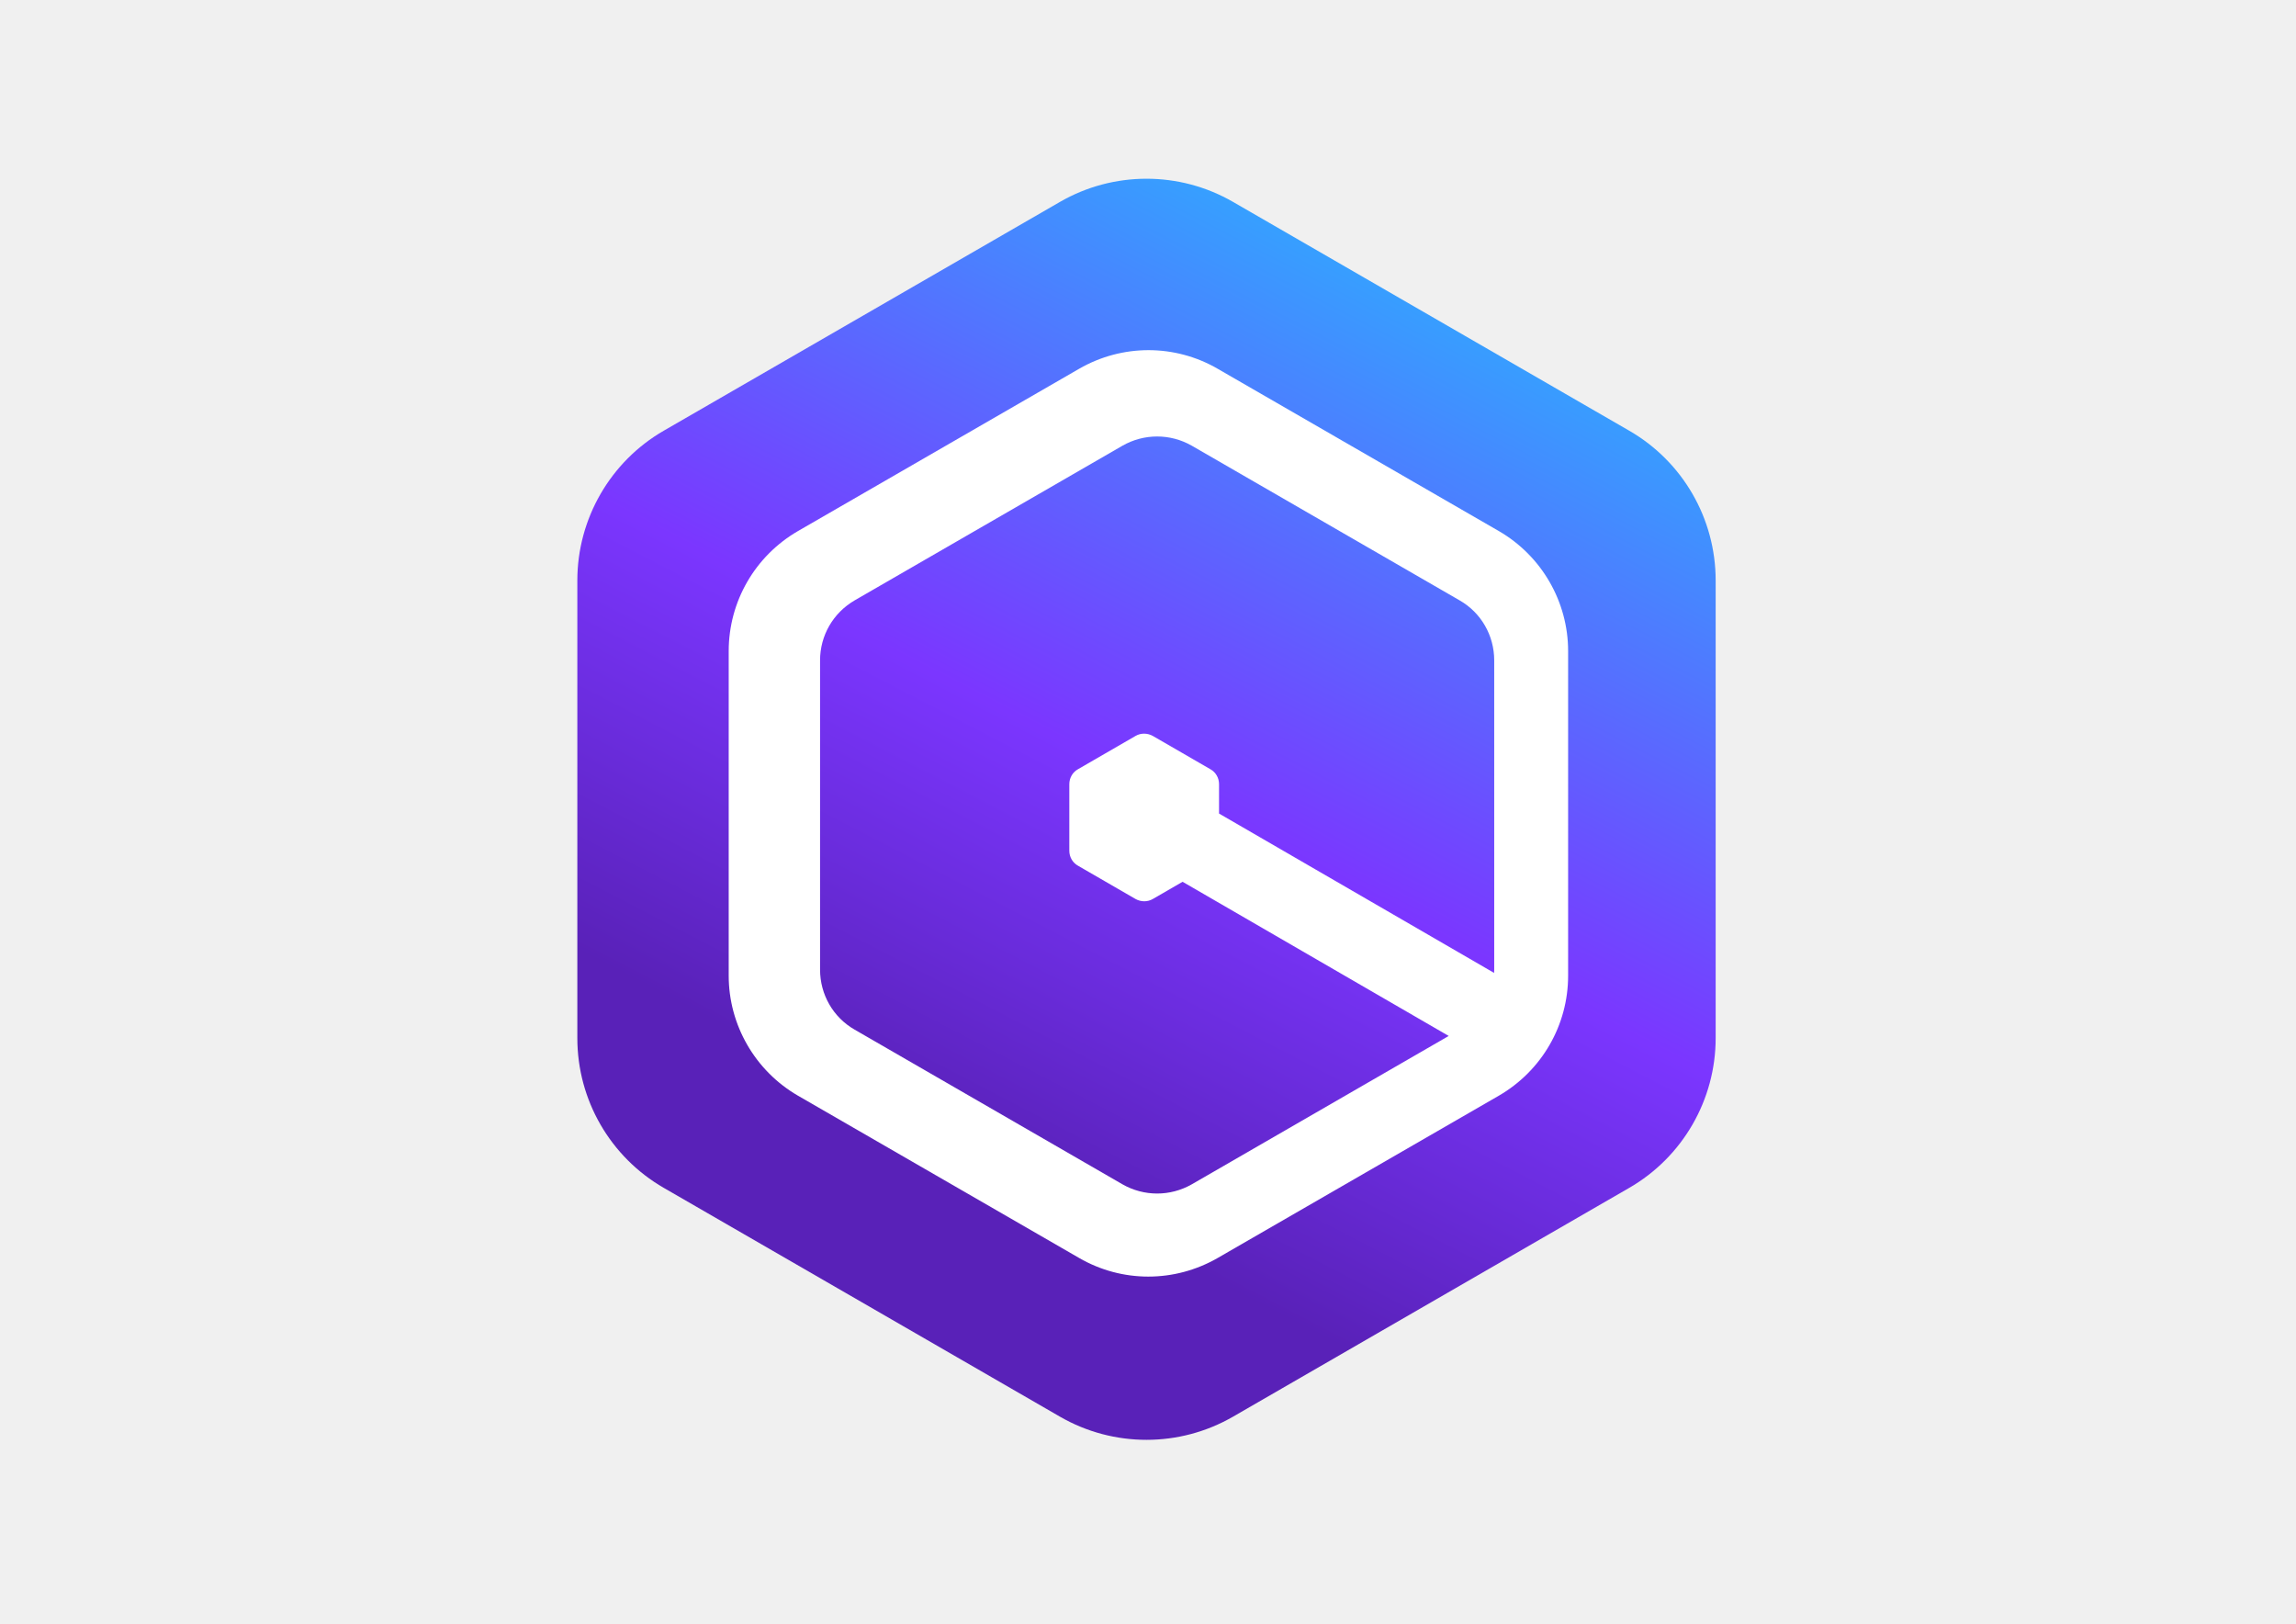
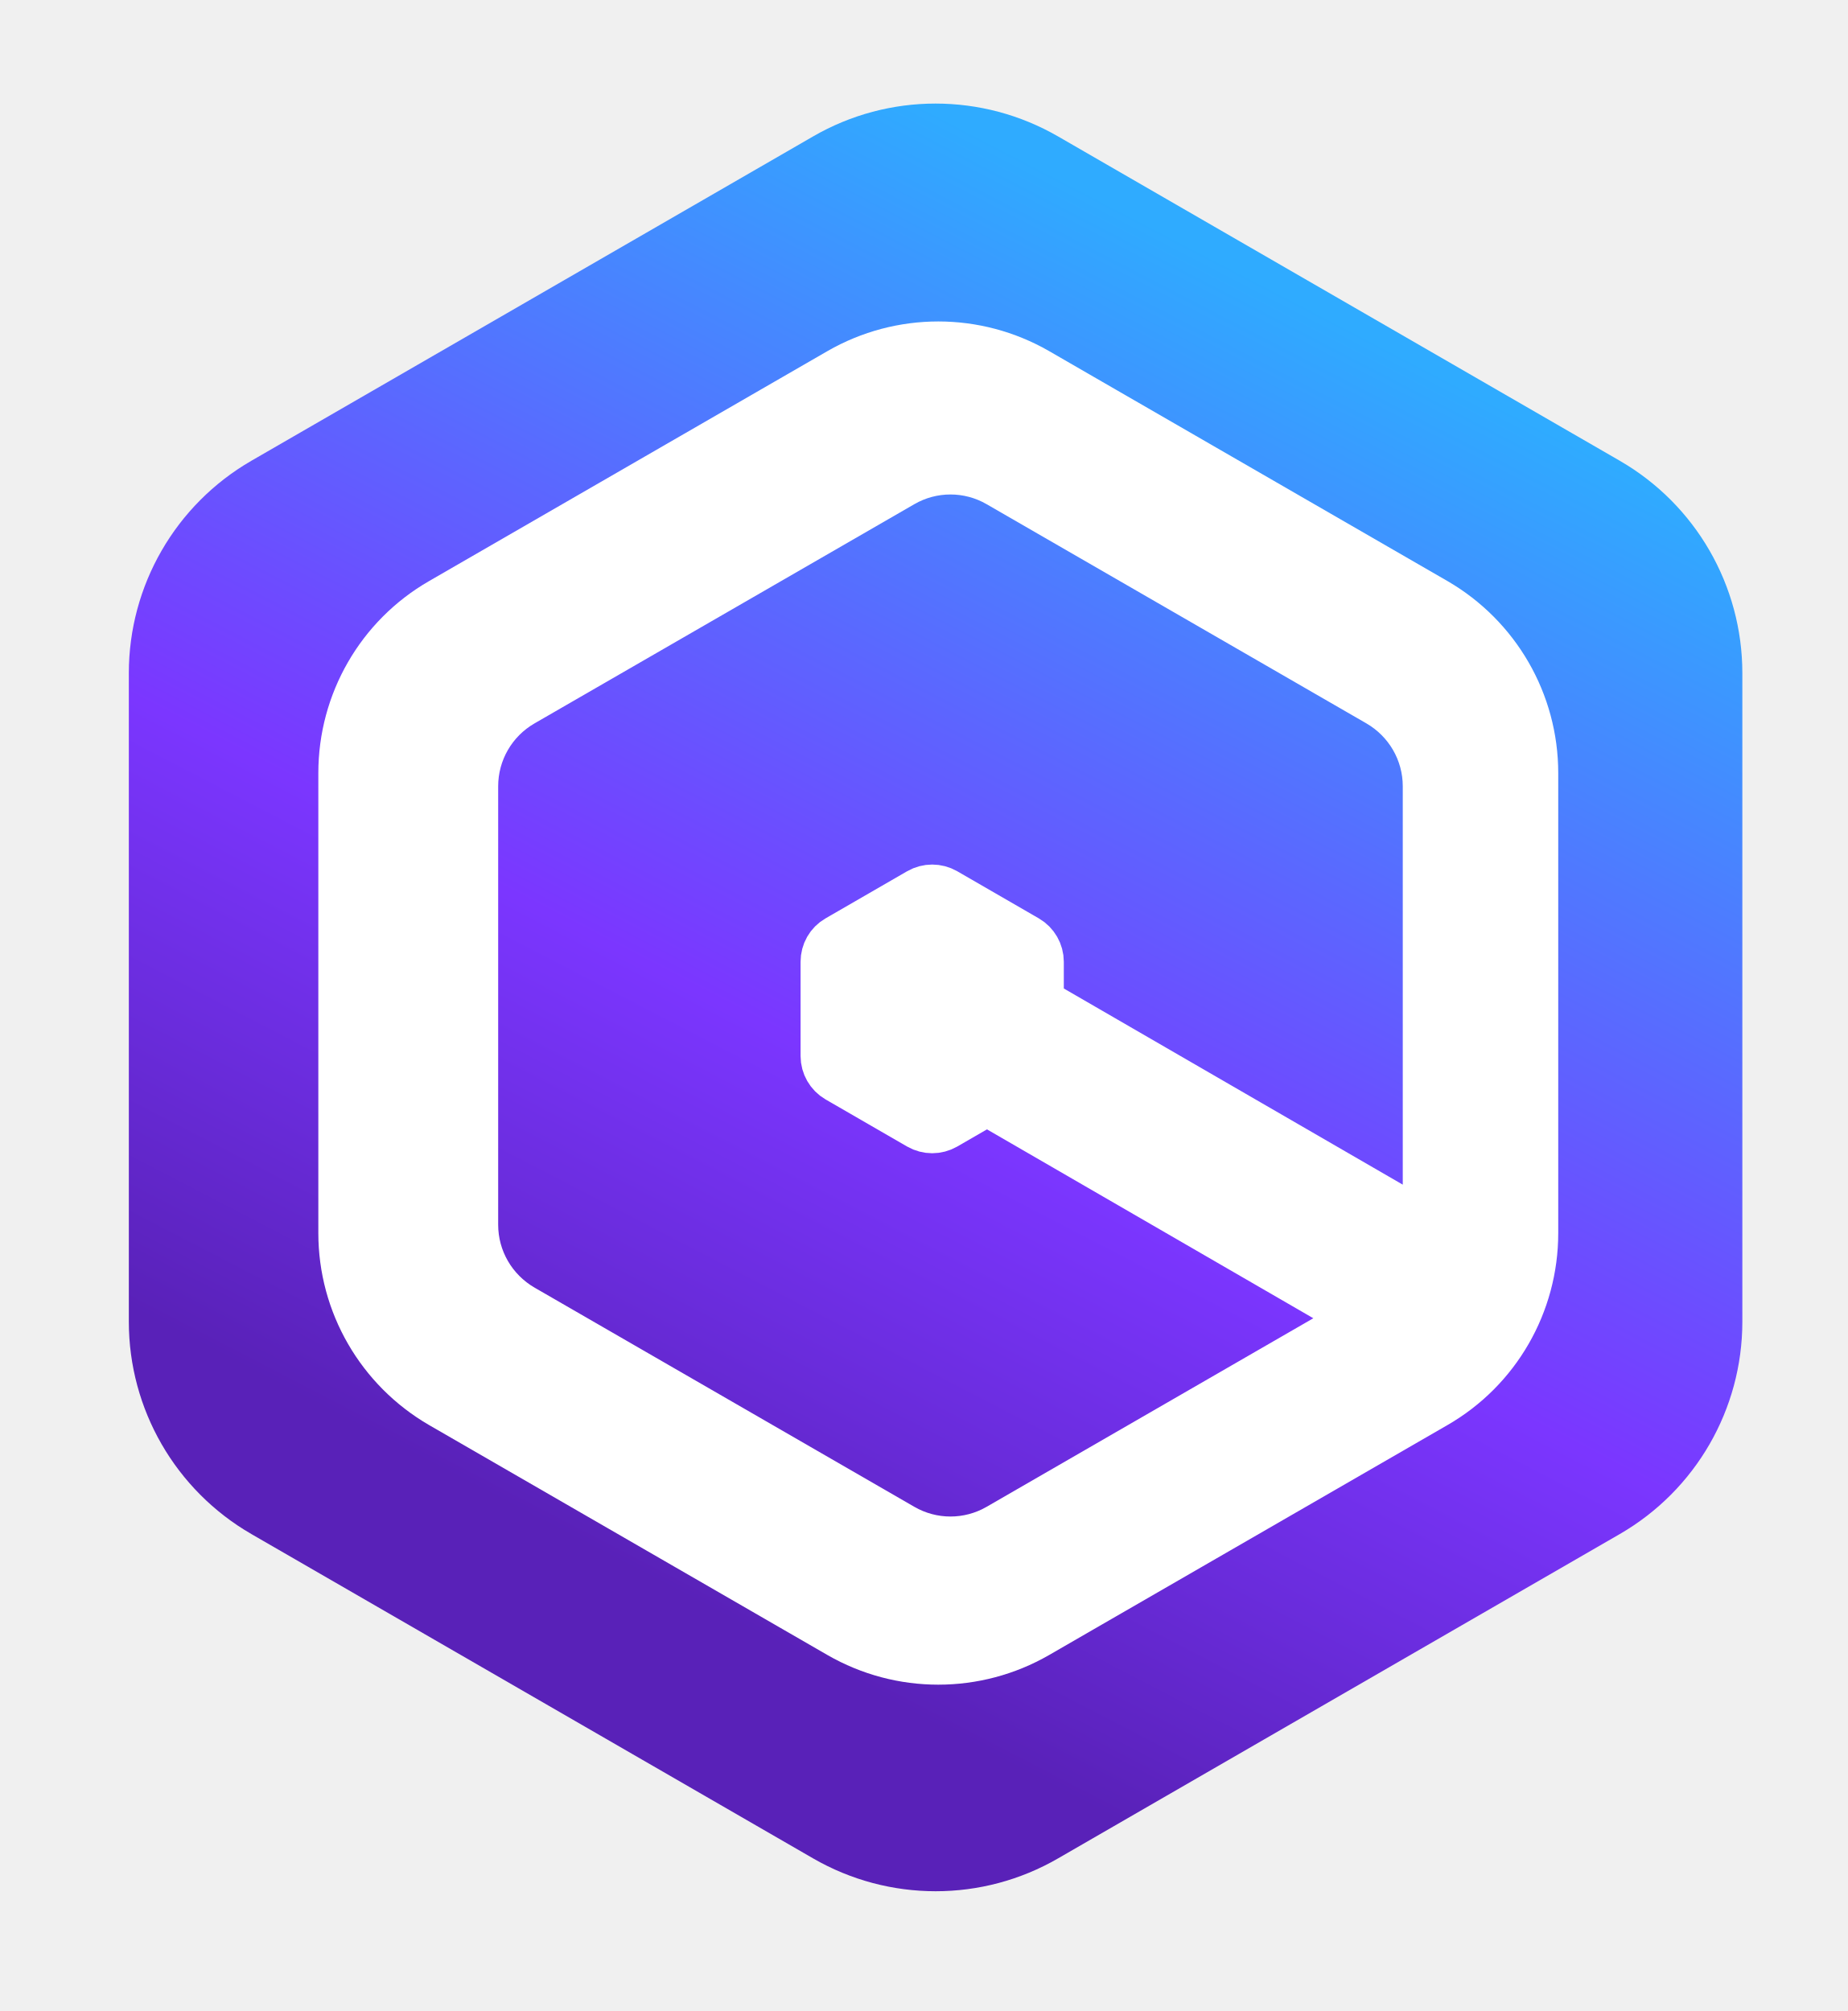
- <svg xmlns="http://www.w3.org/2000/svg" xmlns:xlink="http://www.w3.org/1999/xlink" id="katman_1" version="1.1" viewBox="0 0 841.9 595.3">
-   <defs>
-     <style>
-       .st0 {
-         fill: #2e3c4e;
-       }
- 
-       .st1 {
-         opacity: 0;
-       }
- 
-       .st1, .st2, .st3, .st4, .st5, .st6, .st7, .st8 {
-         display: none;
-       }
- 
-       .st9 {
-         fill: #7300e5;
-       }
- 
-       .st10, .st11 {
-         fill: #fff;
-       }
- 
-       .st12 {
-         fill: url(#Adsız_degrade_4);
-       }
- 
-       .st2 {
-         opacity: 0;
-       }
- 
-       .st13 {
-         fill: url(#Adsız_degrade_41);
-       }
- 
-       .st14 {
-         fill: #d7c8f9;
-       }
- 
-       .st15 {
-         fill: none;
-       }
- 
-       .st16 {
-         stroke: #d1d1d6;
-         stroke-width: .5px;
-       }
- 
-       .st16, .st17, .st11 {
-         fill-opacity: 0;
-       }
- 
-       .st3 {
-         opacity: 0;
-       }
- 
-       .st17 {
-         stroke: #fff;
-         stroke-width: 4px;
-       }
- 
-       .st4 {
-         opacity: 0;
-       }
- 
-       .st5 {
-         opacity: 0;
-       }
- 
-       .st7 {
-         opacity: 0;
-       }
- 
-       .st18 {
-         fill: url(#Adsız_degrade_5);
-       }
- 
-       .st8 {
-         opacity: 0;
-       }
- 
-       .st19 {
-         fill: url(#Adsız_degrade_2);
-       }
-     </style>
-     <mask id="mask" x="69.2" y="33.9" width="704" height="528" maskUnits="userSpaceOnUse">
-       <g id="lottie-ymehjmywpqh__lottie_element_1058_2">
-         <g>
-           <rect class="st11" x="69.2" y="33.9" width="704" height="528" />
-           <g class="st3">
-             <path class="st14" d="M324.5,185.8v33.5c0,4.4-3.6,8-8,8h-107.8c-4.4,0-8-3.6-8-8v-33.5c0-4.4,3.6-8,8-8h107.8c4.4,0,8,3.6,8,8Z" />
-           </g>
-         </g>
-       </g>
-     </mask>
-     <linearGradient id="Adsız_degrade_2" data-name="Adsız degrade 2" x1="68.8" y1="563" x2="-1.8" y2="563.4" gradientTransform="translate(194.4 765.6) scale(1 -1)" gradientUnits="userSpaceOnUse">
-       <stop offset="0" stop-color="#fff" />
-       <stop offset=".5" stop-color="#fff" stop-opacity=".7" />
-       <stop offset="1" stop-color="#fff" stop-opacity=".4" />
-     </linearGradient>
-     <mask id="mask-1" x="69.2" y="33.9" width="704" height="528" maskUnits="userSpaceOnUse">
-       <g id="lottie-ymehjmywpqh__lottie_element_1038_2">
-         <g>
-           <rect class="st11" x="69.2" y="33.9" width="704" height="528" />
-           <g class="st3">
-             <path d="M329.4,427.5v34c0,4.4-3.6,8-8,8h-127.2c-4.4.1-8-3.5-8-7.9v-34c0-4.4,3.6-8,8-8h127.2c4.4-.1,8,3.5,8,7.9Z" />
-           </g>
-         </g>
-       </g>
-     </mask>
-     <linearGradient id="Adsız_degrade_4" data-name="Adsız degrade 4" x1="69.7" y1="567.5" x2="-11.4" y2="566.9" gradientTransform="translate(178.6 1012.1) scale(1 -1)" gradientUnits="userSpaceOnUse">
-       <stop offset="0" stop-color="#fff" />
-       <stop offset=".5" stop-color="#fff" stop-opacity=".6" />
-       <stop offset="1" stop-color="#fff" stop-opacity=".2" />
-     </linearGradient>
-     <mask id="mask-2" x="69.2" y="33.9" width="704" height="528" maskUnits="userSpaceOnUse">
-       <g id="lottie-ymehjmywpqh__lottie_element_1018_2">
-         <g>
-           <rect class="st11" x="69.2" y="33.9" width="704" height="528" />
-           <g class="st3">
-             <path class="st9" d="M689.3,383.8v34.2c-.1,4.4-3.7,8-8.1,8h-150.3c-4.4,0-8-3.6-8-8v-34.2c.1-4.4,3.7-8,8.1-8h150.2c4.4,0,8,3.6,8,8Z" />
-           </g>
-         </g>
-       </g>
-     </mask>
-     <linearGradient id="Adsız_degrade_41" data-name="Adsız degrade 4" x1="21.7" y1="568.3" x2="163.7" y2="568.3" gradientTransform="translate(551.4 969.2) scale(1 -1)" xlink:href="#Adsız_degrade_4" />
-     <linearGradient id="Adsız_degrade_5" data-name="Adsız degrade 5" x1="56.8" y1="647.8" x2="-1.1" y2="536.3" gradientTransform="translate(349.3 2027.2) scale(3 -3)" gradientUnits="userSpaceOnUse">
-       <stop offset="0" stop-color="#2fabff" />
-       <stop offset=".3" stop-color="#5570ff" />
-       <stop offset=".6" stop-color="#7b36ff" />
-       <stop offset=".8" stop-color="#6a2cdc" />
-       <stop offset="1" stop-color="#5921b8" />
-     </linearGradient>
-   </defs>
-   <rect class="st15" x="69.2" y="33.9" width="704" height="528" />
-   <g class="st5">
-     <path class="st17" d="M424.4,138.3c-2.9-1.6-7.6-1.6-10.5,0l-130.4,69.8c-2.9,1.6-5.3,5.5-5.3,8.8v154.3c0,3.3,2.4,7.3,5.2,8.9l130.4,72.3c2.9,1.6,7.6,1.6,10.5,0l131.5-72.1c2.9-1.6,5.3-5.6,5.3-8.9v-151.8c0-3.3-2.4-7.3-5.3-8.9l-131.5-72.5Z" />
-   </g>
-   <g class="st2">
-     <path class="st17" d="M424.4,138.3c-2.9-1.6-7.6-1.6-10.5,0l-130.4,69.8c-2.9,1.6-5.3,5.5-5.3,8.8v154.3c0,3.3,2.4,7.3,5.2,8.9l130.4,72.3c2.9,1.6,7.6,1.6,10.5,0l131.5-72.1c2.9-1.6,5.3-5.6,5.3-8.9v-151.8c0-3.3-2.4-7.3-5.3-8.9l-131.5-72.5Z" />
-   </g>
-   <g class="st1">
-     <path class="st17" d="M424.4,138.3c-2.9-1.6-7.6-1.6-10.5,0l-130.4,69.8c-2.9,1.6-5.3,5.5-5.3,8.8v154.3c0,3.3,2.4,7.3,5.2,8.9l130.4,72.3c2.9,1.6,7.6,1.6,10.5,0l131.5-72.1c2.9-1.6,5.3-5.6,5.3-8.9v-151.8c0-3.3-2.4-7.3-5.3-8.9l-131.5-72.5Z" />
-   </g>
-   <g class="st5">
-     <path class="st17" d="M424.4,138.3c-2.9-1.6-7.6-1.6-10.5,0l-130.4,69.8c-2.9,1.6-5.3,5.5-5.3,8.8v154.3c0,3.3,2.4,7.3,5.2,8.9l130.4,72.3c2.9,1.6,7.6,1.6,10.5,0l131.5-72.1c2.9-1.6,5.3-5.6,5.3-8.9v-151.8c0-3.3-2.4-7.3-5.3-8.9l-131.5-72.5Z" />
-   </g>
-   <g class="st4">
-     <path class="st17" d="M424.4,139.4c-2.9-1.6-7.6-1.6-10.5,0l-129.6,69.3c-2.9,1.6-5.3,5.5-5.3,8.8v153.3c0,3.3,2.4,7.3,5.2,8.9l129.6,71.9c2.9,1.6,7.6,1.6,10.5,0l130.7-71.6c2.9-1.6,5.3-5.6,5.3-8.9v-150.9c0-3.3-2.4-7.3-5.3-8.9l-130.7-72Z" />
-   </g>
-   <g class="st8">
-     <path class="st17" d="M424.4,157.4c-2.9-1.6-7.7-1.6-10.6,0l-115.9,61.1c-2.9,1.5-5.3,5.5-5.3,8.8v135.9c0,3.3,2.4,7.3,5.2,8.9l116,64.5c2.9,1.6,7.6,1.6,10.5,0l117.1-63.3c2.9-1.6,5.3-5.5,5.3-8.9v-135c0-3.3-2.4-7.3-5.3-8.8l-117.1-63.2Z" />
-   </g>
-   <g class="st3">
-     <g>
-       <path class="st19" d="M324.5,185.8v33.5c0,4.4-3.6,8-8,8h-107.8c-4.4,0-8-3.6-8-8v-33.5c0-4.4,3.6-8,8-8h107.8c4.4,0,8,3.6,8,8Z" />
-       <path class="st16" d="M324.5,185.8v33.5c0,4.4-3.6,8-8,8h-107.8c-4.4,0-8-3.6-8-8v-33.5c0-4.4,3.6-8,8-8h107.8c4.4,0,8,3.6,8,8Z" />
-     </g>
-   </g>
-   <g class="st7">
-     <g class="st6">
-       <path class="st0" d="M236.1,209.6c.2,0,.3-.1.4-.2,0,0,0-.3,0-.5v-1.3c0-.3-.1-.5-.3-.5s-.2,0-.4,0c-.4,0-.8.2-1.3.2-.5,0-.9,0-1.2,0-1.4,0-2.4-.4-3.1-1.1s-1-1.8-1-3.3v-.5c0-1.5.3-2.6,1-3.4s1.7-1.1,3.1-1.1,1.4,0,2.2.3c.2,0,.4,0,.4,0,.2,0,.3-.1.3-.5v-1.3c0-.2,0-.4,0-.5s-.2-.2-.3-.2c-1-.3-1.9-.4-2.9-.4-2.2,0-3.9.6-5.1,1.9-1.2,1.3-1.8,3.1-1.8,5.4s.6,4.1,1.7,5.3c1.2,1.2,2.9,1.8,5.1,1.8s2.2-.1,3.2-.5Z" />
-     </g>
-     <g class="st6">
-       <path class="st0" d="M240.4,204.7c0-2.1.7-3.2,2.1-3.2s2.1,1,2.1,3.2-.7,3.2-2.1,3.2-2.1-1.1-2.1-3.2ZM246.2,208.7c.9-.9,1.3-2.3,1.3-4s-.4-3-1.3-4c-.9-.9-2.1-1.4-3.7-1.4s-2.8.5-3.7,1.4c-.9.9-1.3,2.3-1.3,4s.5,3,1.3,4c.9.9,2.1,1.4,3.7,1.4s2.8-.5,3.7-1.4Z" />
-     </g>
-     <g class="st6">
-       <path class="st0" d="M252.3,209.8c.2,0,.3,0,.4-.1,0,0,.1-.2.1-.4v-7.1c.7-.5,1.4-.7,2.2-.7s.9.1,1.1.4c.2.2.4.7.4,1.2v6.2c0,.2,0,.3.1.4,0,0,.2.1.4.1h1.9c.2,0,.3,0,.4-.1,0,0,.1-.2.1-.4v-7.1c0-1-.3-1.7-.8-2.2-.5-.5-1.2-.8-2.2-.8-1.4,0-2.6.5-3.8,1.4l-.2-.7c0-.3-.2-.4-.6-.4h-1.4c-.2,0-.3,0-.4.1,0,0-.1.2-.1.4v9.2c0,.2,0,.3.1.4,0,0,.2.1.4.1h1.9Z" />
-     </g>
-     <g class="st6">
-       <path class="st0" d="M267.7,209.7c.2,0,.3-.1.3-.2,0,0,0-.2,0-.5v-1c0-.3-.1-.4-.3-.4s-.3,0-.5,0c-.2,0-.4,0-.6,0-.5,0-.9,0-1.1-.3-.2-.2-.3-.5-.3-.9v-4.8h2.3c.2,0,.3,0,.4-.1s.1-.2.1-.4v-1.2c0-.2,0-.3-.1-.4,0,0-.2-.1-.4-.1h-2.3v-2.3c0-.2,0-.3-.1-.4,0,0-.2-.1-.4-.1h-1.4c-.2,0-.3,0-.4.1,0,0-.1.2-.2.4l-.4,2.3-1.1.2c-.2,0-.3,0-.4.2,0,0-.1.2-.1.4v.8c0,.2,0,.3.1.4,0,0,.2.1.4.1h1v4.9c0,1.1.3,1.9.8,2.5.5.5,1.4.8,2.5.8s1.4,0,2-.3Z" />
-     </g>
-     <g class="st6">
-       <path class="st0" d="M272.5,203.6c0-.8.3-1.3.7-1.7.4-.4.9-.6,1.6-.6,1.1,0,1.7.7,1.7,2v.3h-3.9ZM278.3,209.6c.2,0,.3-.1.4-.2,0,0,0-.2,0-.4v-.9c0-.3-.1-.5-.3-.5s0,0-.1,0h-.1c-1,.3-1.8.4-2.6.4s-1.8-.2-2.3-.6-.8-1-.8-1.9h5.8c.2,0,.3,0,.4,0s.1-.2.2-.4c0-.5,0-1,0-1.4,0-1.3-.4-2.4-1.1-3.1-.7-.7-1.7-1.1-3-1.1s-2.8.5-3.7,1.4c-.9,1-1.3,2.3-1.3,4s.4,3.1,1.3,4c.9.9,2.2,1.4,3.9,1.4s2.2-.2,3.2-.6Z" />
-     </g>
-     <g class="st6">
-       <path class="st0" d="M283.6,209.8c.2,0,.3,0,.4-.1,0,0,.1-.2.1-.4v-7.1c.7-.5,1.4-.7,2.2-.7s.9.1,1.1.4c.2.2.4.7.4,1.2v6.2c0,.2,0,.3.1.4,0,0,.2.1.4.1h1.9c.2,0,.3,0,.4-.1,0,0,.1-.2.1-.4v-7.1c0-1-.3-1.7-.8-2.2-.5-.5-1.2-.8-2.2-.8-1.4,0-2.6.5-3.8,1.4l-.2-.7c0-.3-.2-.4-.6-.4h-1.4c-.2,0-.3,0-.4.1,0,0-.1.2-.1.4v9.2c0,.2,0,.3.1.4,0,0,.2.1.4.1h1.9Z" />
-     </g>
-     <g class="st6">
-       <path class="st0" d="M299.1,209.7c.2,0,.3-.1.3-.2,0,0,0-.2,0-.5v-1c0-.3-.1-.4-.3-.4s-.3,0-.5,0c-.2,0-.4,0-.6,0-.5,0-.9,0-1.1-.3-.2-.2-.3-.5-.3-.9v-4.8h2.3c.2,0,.3,0,.4-.1s.1-.2.1-.4v-1.2c0-.2,0-.3-.1-.4,0,0-.2-.1-.4-.1h-2.3v-2.3c0-.2,0-.3-.1-.4,0,0-.2-.1-.4-.1h-1.4c-.2,0-.3,0-.4.1,0,0-.1.2-.2.4l-.4,2.3-1.1.2c-.2,0-.3,0-.4.2,0,0-.1.2-.1.4v.8c0,.2,0,.3.1.4,0,0,.2.1.4.1h1v4.9c0,1.1.3,1.9.8,2.5.5.5,1.4.8,2.5.8s1.4,0,2-.3Z" />
-     </g>
-   </g>
-   <g class="st3">
-     <g>
-       <path class="st12" d="M329.4,427.5v34c0,4.4-3.6,8-8,8h-127.2c-4.4.1-8-3.5-8-7.9v-34c0-4.4,3.6-8,8-8h127.2c4.4-.1,8,3.5,8,7.9Z" />
-       <path class="st16" d="M329.4,427.5v34c0,4.4-3.6,8-8,8h-127.2c-4.4.1-8-3.5-8-7.9v-34c0-4.4,3.6-8,8-8h127.2c4.4-.1,8,3.5,8,7.9Z" />
-     </g>
-   </g>
-   <g class="st7">
-     <g class="st6">
-       <path class="st0" d="M213.9,439.7h1.7c2.4,0,3.6,1.5,3.6,4.4v.4c0,2.9-1.2,4.4-3.6,4.4h-1.7v-9.2ZM215.9,451.2c2,0,3.6-.6,4.7-1.8,1.1-1.2,1.7-2.9,1.7-5.1s-.6-3.9-1.7-5.1c-1.1-1.2-2.7-1.8-4.8-1.8h-4.5c-.2,0-.3,0-.4.1,0,0-.1.2-.1.4v12.9c0,.2,0,.3.1.4,0,0,.2.1.4.1h4.5Z" />
-     </g>
-     <g class="st6">
-       <path class="st0" d="M227.4,449.3c-.2-.2-.3-.5-.3-1,0-.9.6-1.4,1.7-1.4s1,0,1.6.1v1.7c-.3.2-.6.5-1,.6s-.7.2-1,.2-.7-.1-1-.3ZM229.1,451.2c.5-.2,1-.5,1.4-.9v.5c.2.2.2.3.3.3,0,0,.2.1.4.1h1.4c.2,0,.3,0,.4-.1,0,0,.1-.2.1-.4v-6.6c0-1.2-.3-2.1-1-2.6-.6-.6-1.6-.8-3-.8s-1.3,0-2,.2c-.7.1-1.2.3-1.7.5-.2,0-.3.2-.4.2,0,0,0,.2,0,.4v.9c0,.3.1.5.3.5s0,0,.1,0c0,0,0,0,.1,0,1.1-.3,2.2-.5,3.1-.5s1.2.1,1.4.3c.2.2.4.7.4,1.3v1c-.8-.2-1.5-.3-2.1-.3s-1.5.1-2.1.4c-.6.3-1.1.6-1.4,1.1-.3.5-.5,1.1-.5,1.7,0,.9.3,1.7.9,2.2.6.6,1.4.8,2.4.8s1-.1,1.6-.3Z" />
-     </g>
-     <g class="st6">
-       <path class="st0" d="M241.5,451.1c.2,0,.3-.1.3-.2,0,0,0-.2,0-.5v-1c0-.3-.1-.4-.3-.4s-.3,0-.5,0c-.2,0-.4,0-.6,0-.5,0-.9,0-1.1-.3-.2-.2-.3-.5-.3-.9v-4.8h2.3c.2,0,.3,0,.4-.1s.1-.2.1-.4v-1.2c0-.2,0-.3-.1-.4,0,0-.2-.1-.4-.1h-2.3v-2.3c0-.2,0-.3-.1-.4,0,0-.2-.1-.4-.1h-1.4c-.2,0-.3,0-.4.1,0,0-.1.2-.2.4l-.4,2.3-1.1.2c-.2,0-.3,0-.4.2,0,0-.1.2-.1.4v.8c0,.2,0,.3.1.4,0,0,.2.1.4.1h1v4.9c0,1.1.3,1.9.8,2.5.5.5,1.4.8,2.5.8s1.4,0,2-.3Z" />
-     </g>
-     <g class="st6">
-       <path class="st0" d="M246.6,449.3c-.2-.2-.3-.5-.3-1,0-.9.6-1.4,1.7-1.4s1,0,1.6.1v1.7c-.3.2-.6.5-1,.6s-.7.2-1,.2-.7-.1-1-.3ZM248.3,451.2c.5-.2,1-.5,1.4-.9v.5c.2.2.2.3.3.3,0,0,.2.1.4.1h1.4c.2,0,.3,0,.4-.1,0,0,.1-.2.1-.4v-6.6c0-1.2-.3-2.1-1-2.6-.6-.6-1.6-.8-3-.8s-1.3,0-2,.2c-.7.1-1.2.3-1.7.5-.2,0-.3.2-.4.2,0,0,0,.2,0,.4v.9c0,.3.1.5.3.5s0,0,.1,0c0,0,0,0,.1,0,1.1-.3,2.2-.5,3.1-.5s1.2.1,1.4.3c.2.2.4.7.4,1.3v1c-.8-.2-1.5-.3-2.1-.3s-1.5.1-2.1.4c-.6.3-1.1.6-1.4,1.1-.3.5-.5,1.1-.5,1.7,0,.9.3,1.7.9,2.2.6.6,1.4.8,2.4.8s1-.1,1.6-.3Z" />
-     </g>
-     <g class="st6">
-       <path class="st0" d="M263,450.8c.6-.4,1.1-1.1,1.5-1.9.4-.8.6-1.8.6-2.9,0-1.6-.4-2.9-1.1-3.8-.8-.9-1.8-1.4-3.1-1.4s-1,.1-1.5.3c-.5.2-1,.5-1.4.8v-4.9c0-.2,0-.3-.1-.4,0,0-.2-.1-.4-.1h-1.9c-.2,0-.3,0-.4.1,0,0-.1.2-.1.4v13.8c0,.2,0,.3.1.4,0,0,.2.1.4.1h1.5c.3,0,.5-.2.6-.4v-.6c.5.4.9.7,1.5.9.5.2,1.1.3,1.7.3s1.6-.2,2.2-.7ZM257.9,448.7v-5.3c.6-.4,1.3-.5,2-.5s1.3.2,1.7.8.5,1.3.5,2.4-.2,1.9-.5,2.4-.9.8-1.6.8-1.4-.2-2-.5Z" />
-     </g>
-     <g class="st6">
-       <path class="st0" d="M269.8,449.3c-.2-.2-.3-.5-.3-1,0-.9.6-1.4,1.7-1.4s1,0,1.6.1v1.7c-.3.2-.6.5-1,.6s-.7.2-1,.2-.7-.1-1-.3ZM271.5,451.2c.5-.2,1-.5,1.4-.9v.5c.2.2.2.3.3.3,0,0,.2.1.4.1h1.4c.2,0,.3,0,.4-.1,0,0,.1-.2.1-.4v-6.6c0-1.2-.3-2.1-1-2.6-.6-.6-1.6-.8-3-.8s-1.3,0-2,.2c-.7.1-1.2.3-1.7.5-.2,0-.3.2-.4.2,0,0,0,.2,0,.4v.9c0,.3.1.5.3.5s0,0,.1,0c0,0,0,0,.1,0,1.1-.3,2.2-.5,3.1-.5s1.2.1,1.4.3c.2.2.4.7.4,1.3v1c-.8-.2-1.5-.3-2.1-.3s-1.5.1-2.1.4c-.6.3-1.1.6-1.4,1.1-.3.5-.5,1.1-.5,1.7,0,.9.3,1.7.9,2.2.6.6,1.4.8,2.4.8s1-.1,1.6-.3Z" />
-     </g>
-     <g class="st6">
-       <path class="st0" d="M284.1,450.7c.8-.6,1.1-1.4,1.1-2.4s-.2-1.3-.5-1.7c-.3-.4-.9-.8-1.8-1.2l-1.5-.6c-.5-.2-.8-.4-1-.5-.2-.1-.2-.3-.2-.6s.1-.5.4-.6c.3-.1.6-.2,1.2-.2s1.4,0,1.9.2c.3,0,.5.1.6.1.2,0,.3-.1.3-.5v-.9c0-.2,0-.4,0-.5,0,0-.2-.2-.3-.2-.8-.3-1.7-.5-2.7-.5s-2.2.3-2.9.8c-.7.5-1.1,1.3-1.1,2.2s.2,1.3.5,1.8c.4.5,1,.9,1.8,1.2l1.6.6c.5.2.8.3.9.5.1.2.2.4.2.6,0,.7-.5,1-1.4,1s-1,0-1.5-.1c-.5,0-1-.2-1.5-.3-.1,0-.2,0-.3,0-.2,0-.3.1-.3.5v.9c0,.2,0,.3,0,.4,0,0,.2.2.4.2.9.4,2,.6,3.2.6s2.2-.3,3-.9Z" />
-     </g>
-     <g class="st6">
-       <path class="st0" d="M289.3,445c0-.8.3-1.3.7-1.7.4-.4.9-.6,1.6-.6,1.1,0,1.7.7,1.7,2v.3h-3.9ZM295.1,451c.2,0,.3-.1.4-.2,0,0,0-.2,0-.4v-.9c0-.3-.1-.5-.3-.5s0,0-.1,0h-.1c-1,.3-1.8.4-2.6.4s-1.8-.2-2.3-.6-.8-1-.8-1.9h5.8c.2,0,.3,0,.4,0s.1-.2.2-.4c0-.5,0-1,0-1.4,0-1.3-.4-2.4-1.1-3.1-.7-.7-1.7-1.1-3-1.1s-2.8.5-3.7,1.4c-.9,1-1.3,2.3-1.3,4s.4,3.1,1.3,4c.9.9,2.2,1.4,3.9,1.4s2.2-.2,3.2-.6Z" />
-     </g>
-     <g class="st6">
-       <path class="st0" d="M303.8,450.7c.8-.6,1.1-1.4,1.1-2.4s-.2-1.3-.5-1.7c-.3-.4-.9-.8-1.8-1.2l-1.5-.6c-.5-.2-.8-.4-1-.5-.2-.1-.2-.3-.2-.6s.1-.5.4-.6c.3-.1.6-.2,1.2-.2s1.4,0,1.9.2c.3,0,.5.1.6.1.2,0,.3-.1.3-.5v-.9c0-.2,0-.4,0-.5,0,0-.2-.2-.3-.2-.8-.3-1.7-.5-2.7-.5s-2.2.3-2.9.8c-.7.5-1.1,1.3-1.1,2.2s.2,1.3.5,1.8c.4.5,1,.9,1.8,1.2l1.6.6c.5.2.8.3.9.5.1.2.2.4.2.6,0,.7-.5,1-1.4,1s-1,0-1.5-.1c-.5,0-1-.2-1.5-.3-.1,0-.2,0-.3,0-.2,0-.3.1-.3.5v.9c0,.2,0,.3,0,.4,0,0,.2.2.4.2.9.4,2,.6,3.2.6s2.2-.3,3-.9Z" />
-     </g>
-   </g>
-   <g class="st3">
-     <g>
-       <path class="st13" d="M689.3,383.8v34.2c-.1,4.4-3.7,8-8.1,8h-150.3c-4.4,0-8-3.6-8-8v-34.2c.1-4.4,3.7-8,8.1-8h150.2c4.4,0,8,3.6,8,8Z" />
-       <path class="st16" d="M689.3,383.8v34.2c-.1,4.4-3.7,8-8.1,8h-150.3c-4.4,0-8-3.6-8-8v-34.2c.1-4.4,3.7-8,8.1-8h150.2c4.4,0,8,3.6,8,8Z" />
-     </g>
-   </g>
-   <g class="st7">
-     <g class="st6">
-       <path class="st0" d="M549.5,407.8c.2,0,.4,0,.5-.1,0,0,.2-.2.2-.4l.8-2.6h4.8l.8,2.6c0,.2.2.3.2.4.1,0,.2.1.4.1h2.2c.3,0,.4-.1.4-.3s0-.1,0-.2c0,0,0-.2-.1-.3l-4.4-12.5c0-.2-.1-.3-.2-.4,0,0-.3-.1-.5-.1h-2.2c-.2,0-.3,0-.3,0,0,0-.1,0-.2.2,0,0-.1.2-.2.3l-4.4,12.5c0,.1,0,.2-.1.3,0,.1,0,.2,0,.2,0,.2.1.3.4.3h2.1ZM551.7,402.5l1.7-5.8,1.8,5.8h-3.5Z" />
-     </g>
-     <g class="st6">
-       <path class="st0" d="M564.9,405.3v-5.3c.6-.4,1.3-.5,2-.5s1.3.2,1.7.8.5,1.3.5,2.4-.2,1.9-.5,2.4-.9.8-1.6.8-1.4-.2-2-.5ZM564.4,412c.2,0,.3,0,.4-.1,0,0,.1-.2.1-.4v-4.4c.3.3.8.5,1.3.7.5.2,1,.3,1.6.3.8,0,1.6-.2,2.2-.7.6-.4,1.1-1.1,1.5-1.9.4-.8.6-1.8.6-2.9,0-1.6-.4-2.9-1.1-3.8-.8-.9-1.8-1.4-3.1-1.4s-1.2.1-1.7.3c-.6.2-1,.5-1.4.9v-.5c-.2-.3-.4-.4-.7-.4h-1.4c-.2,0-.3,0-.4.1,0,0-.1.2-.1.4v13.3c0,.2,0,.3.1.4,0,0,.2.1.4.1h1.9Z" />
-     </g>
-     <g class="st6">
-       <path class="st0" d="M577.2,405.3v-5.3c.6-.4,1.3-.5,2-.5s1.3.2,1.7.8.5,1.3.5,2.4-.2,1.9-.5,2.4-.9.8-1.6.8-1.4-.2-2-.5ZM576.7,412c.2,0,.3,0,.4-.1,0,0,.1-.2.1-.4v-4.4c.3.3.8.5,1.3.7.5.2,1,.3,1.6.3.8,0,1.6-.2,2.2-.7.6-.4,1.1-1.1,1.5-1.9.4-.8.6-1.8.6-2.9,0-1.6-.4-2.9-1.1-3.8-.8-.9-1.8-1.4-3.1-1.4s-1.2.1-1.7.3c-.6.2-1,.5-1.4.9v-.5c-.2-.3-.4-.4-.7-.4h-1.4c-.2,0-.3,0-.4.1,0,0-.1.2-.1.4v13.3c0,.2,0,.3.1.4,0,0,.2.1.4.1h1.9Z" />
-     </g>
-     <g class="st6">
-       <path class="st0" d="M590.6,407.8c.2,0,.3-.1.4-.2,0,0,0-.2,0-.5v-1c0-.2,0-.3,0-.3,0,0-.1-.1-.3-.1s-.1,0-.2,0c0,0-.2,0-.3,0-.5,0-.7-.3-.7-1v-11.2c0-.2,0-.3-.1-.4,0,0-.2-.1-.4-.1h-1.9c-.2,0-.3,0-.4.1,0,0-.1.2-.1.4v11.4c0,2,.9,3,2.7,3s1,0,1.4-.2Z" />
-     </g>
-     <g class="st6">
-       <path class="st0" d="M595.8,395.6c.3-.3.5-.7.5-1.1s-.2-.9-.5-1.1-.7-.4-1.2-.4-.9.1-1.2.4c-.3.3-.5.7-.5,1.1s.1.9.5,1.1c.3.3.7.4,1.2.4s.9-.1,1.2-.4ZM595.5,407.8c.2,0,.3,0,.4-.1,0,0,.1-.2.1-.4v-9.2c0-.2,0-.3-.1-.4,0,0-.2-.1-.4-.1h-1.9c-.2,0-.3,0-.4.1,0,0-.1.2-.1.4v9.2c0,.2,0,.3.1.4,0,0,.2.1.4.1h1.9Z" />
-     </g>
-     <g class="st6">
-       <path class="st0" d="M604.6,408c.4,0,.8-.2,1.2-.3.2,0,.3-.1.3-.2,0,0,0-.2,0-.4v-1c0-.3-.1-.4-.3-.4s-.2,0-.3,0c-.6.2-1.1.2-1.6.2-.9,0-1.6-.2-2-.7-.4-.5-.6-1.2-.6-2.2v-.3c0-1,.2-1.8.7-2.2.4-.5,1.1-.7,2.1-.7s1,0,1.6.2c0,0,0,0,.1,0,0,0,0,0,.1,0,.2,0,.3-.2.3-.5v-.9c0-.2,0-.4,0-.5,0,0-.2-.2-.4-.2-.7-.3-1.5-.4-2.3-.4-1.6,0-2.9.5-3.8,1.4-.9,1-1.4,2.3-1.4,4s.4,3,1.3,3.9c.9.9,2.1,1.4,3.7,1.4s.8,0,1.2-.1Z" />
-     </g>
-     <g class="st6">
-       <path class="st0" d="M610.7,405.9c-.2-.2-.3-.5-.3-1,0-.9.6-1.4,1.7-1.4s1,0,1.6.1v1.7c-.3.2-.6.5-1,.6s-.7.2-1,.2-.7-.1-1-.3ZM612.4,407.8c.5-.2,1-.5,1.4-.9v.5c.2.2.2.3.3.3,0,0,.2.1.4.1h1.4c.2,0,.3,0,.4-.1,0,0,.1-.2.1-.4v-6.6c0-1.2-.3-2.1-1-2.6-.6-.6-1.6-.8-3-.8s-1.3,0-2,.2c-.7.1-1.2.3-1.7.5-.2,0-.3.2-.4.2,0,0,0,.2,0,.4v.9c0,.3.1.5.3.5s0,0,.1,0c0,0,0,0,.1,0,1.1-.3,2.2-.5,3.1-.5s1.2.1,1.4.3c.2.2.4.7.4,1.3v1c-.8-.2-1.5-.3-2.1-.3s-1.5.1-2.1.4c-.6.3-1.1.6-1.4,1.1-.3.5-.5,1.1-.5,1.7,0,.9.3,1.7.9,2.2.6.6,1.4.8,2.4.8s1-.1,1.6-.3Z" />
-     </g>
-     <g class="st6">
-       <path class="st0" d="M624.7,407.7c.2,0,.3-.1.3-.2,0,0,0-.2,0-.5v-1c0-.3-.1-.4-.3-.4s-.3,0-.5,0c-.2,0-.4,0-.6,0-.5,0-.9,0-1.1-.3-.2-.2-.3-.5-.3-.9v-4.8h2.3c.2,0,.3,0,.4-.1s.1-.2.1-.4v-1.2c0-.2,0-.3-.1-.4,0,0-.2-.1-.4-.1h-2.3v-2.3c0-.2,0-.3-.1-.4,0,0-.2-.1-.4-.1h-1.4c-.2,0-.3,0-.4.1,0,0-.1.2-.2.4l-.4,2.3-1.1.2c-.2,0-.3,0-.4.2,0,0-.1.2-.1.4v.8c0,.2,0,.3.1.4,0,0,.2.1.4.1h1v4.9c0,1.1.3,1.9.8,2.5.5.5,1.4.8,2.5.8s1.4,0,2-.3Z" />
-     </g>
-     <g class="st6">
-       <path class="st0" d="M630.1,395.6c.3-.3.5-.7.5-1.1s-.2-.9-.5-1.1-.7-.4-1.2-.4-.9.1-1.2.4c-.3.3-.5.7-.5,1.1s.1.9.5,1.1c.3.3.7.4,1.2.4s.9-.1,1.2-.4ZM629.9,407.8c.2,0,.3,0,.4-.1,0,0,.1-.2.1-.4v-9.2c0-.2,0-.3-.1-.4,0,0-.2-.1-.4-.1h-1.9c-.2,0-.3,0-.4.1,0,0-.1.2-.1.4v9.2c0,.2,0,.3.1.4,0,0,.2.1.4.1h1.9Z" />
-     </g>
-     <g class="st6">
-       <path class="st0" d="M635.7,402.7c0-2.1.7-3.2,2.1-3.2s2.1,1,2.1,3.2-.7,3.2-2.1,3.2-2.1-1.1-2.1-3.2ZM641.5,406.7c.9-.9,1.3-2.3,1.3-4s-.4-3-1.3-4c-.9-.9-2.1-1.4-3.7-1.4s-2.8.5-3.7,1.4c-.9.9-1.3,2.3-1.3,4s.5,3,1.3,4c.9.9,2.1,1.4,3.7,1.4s2.8-.5,3.7-1.4Z" />
-     </g>
-     <g class="st6">
-       <path class="st0" d="M647.6,407.8c.2,0,.3,0,.4-.1,0,0,.1-.2.1-.4v-7.1c.7-.5,1.4-.7,2.2-.7s.9.1,1.1.4c.2.2.4.7.4,1.2v6.2c0,.2,0,.3.1.4,0,0,.2.1.4.1h1.9c.2,0,.3,0,.4-.1,0,0,.1-.2.1-.4v-7.1c0-1-.3-1.7-.8-2.2-.5-.5-1.2-.8-2.2-.8-1.4,0-2.6.5-3.8,1.4l-.2-.7c0-.3-.2-.4-.6-.4h-1.4c-.2,0-.3,0-.4.1,0,0-.1.2-.1.4v9.2c0,.2,0,.3.1.4,0,0,.2.1.4.1h1.9Z" />
-     </g>
-     <g class="st6">
-       <path class="st0" d="M663.3,407.3c.8-.6,1.1-1.4,1.1-2.4s-.2-1.3-.5-1.7c-.3-.4-.9-.8-1.8-1.2l-1.5-.6c-.5-.2-.8-.4-1-.5-.2-.1-.2-.3-.2-.6s.1-.5.4-.6c.3-.1.6-.2,1.2-.2s1.4,0,1.9.2c.3,0,.5.1.6.1.2,0,.3-.1.3-.5v-.9c0-.2,0-.4,0-.5,0,0-.2-.2-.3-.2-.8-.3-1.7-.5-2.7-.5s-2.2.3-2.9.8c-.7.5-1.1,1.3-1.1,2.2s.2,1.3.5,1.8c.4.5,1,.9,1.8,1.2l1.6.6c.5.2.8.3.9.5.1.2.2.4.2.6,0,.7-.5,1-1.4,1s-1,0-1.5-.1c-.5,0-1-.2-1.5-.3-.1,0-.2,0-.3,0-.2,0-.3.1-.3.5v.9c0,.2,0,.3,0,.4,0,0,.2.2.4.2.9.4,2,.6,3.2.6s2.2-.3,3-.9Z" />
-     </g>
-   </g>
-   <g>
-     <path class="st18" d="M452.1,74c-19.6-11.3-43.8-11.3-63.4,0l-145.3,83.9c-19.6,11.3-31.7,32.3-31.7,54.9v167.8c0,22.7,12.1,43.6,31.7,54.9l145.3,83.9c19.6,11.3,43.8,11.3,63.4,0l145.3-83.9c19.6-11.3,31.7-32.3,31.7-54.9v-167.8c0-22.7-12.1-43.6-31.7-54.9l-145.3-83.9Z" />
-     <path class="st10" d="M438.6,293.4l-12.7,25.4,120.5,69.8,12.7-25.4-120.5-69.8ZM422.7,269.8c-2-1.1-4.4-1.1-6.3,0l-21.1,12.2c-2,1.1-3.2,3.2-3.2,5.5v24.4c0,2.3,1.2,4.4,3.2,5.5l21.1,12.2c2,1.1,4.4,1.1,6.3,0l21.1-12.2c2-1.1,3.2-3.2,3.2-5.5v-24.4c0-2.3-1.2-4.4-3.2-5.5l-21.1-12.2ZM411.6,163.4c7.9-4.5,17.5-4.5,25.4,0l98.2,56.7c7.9,4.5,12.7,12.9,12.7,22v113.4c0,9.1-4.8,17.4-12.7,22l-98.2,56.7c-7.9,4.5-17.5,4.5-25.4,0l-98.2-56.7c-7.9-4.5-12.7-12.9-12.7-22v-113.4c0-9.1,4.8-17.4,12.7-22l98.2-56.7ZM395.7,135.2l-103.1,59.5c-15.7,9.1-25.4,25.8-25.4,44v119c0,18.1,9.7,34.9,25.4,44l103.1,59.5c15.7,9.1,35,9.1,50.8,0l103.1-59.5c15.7-9.1,25.4-25.8,25.4-44v-119c0-18.1-9.7-34.9-25.4-44l-103.1-59.5c-15.7-9.1-35-9.1-50.8,0Z" />
-   </g>
+ <svg viewBox="0 0 106.14 115.53">
+   <path d="M60.78,7.84c-4.36-2.52-9.73-2.52-14.08,0L14.44,26.47c-4.36,2.52-7.04,7.17-7.04,12.2v37.26c0,5.03,2.68,9.68,7.04,12.2l32.26,18.63c4.36,2.52,9.73,2.52,14.08,0l32.26-18.63c4.36-2.52,7.04-7.17,7.04-12.2v-37.26c0-5.03-2.68-9.68-7.04-12.2L60.78,7.84Z" style="fill:url(#gradient)" />
+   <linearGradient id="gradient" x1="-228.54" y1="480.48" x2="-246.11" y2="446.65" gradientTransform="translate(569.95 1056) scale(2.16 -2.16)" gradientUnits="userSpaceOnUse">
+     <stop offset="0" stop-color="#2fabff" />
+     <stop offset=".31" stop-color="#5570ff" />
+     <stop offset=".62" stop-color="#7b36ff" />
+     <stop offset=".81" stop-color="#6a2cdc" />
+     <stop offset="1" stop-color="#5921b8" />
+   </linearGradient>
+   <path d="M48.26,21.44l-22.88,13.21c-3.49,2.01-5.63,5.73-5.63,9.76v26.43c0,4.03,2.15,7.74,5.63,9.76l22.88,13.21c3.49,2.01,7.78,2.01,11.27,0l22.88-13.21c3.49-2.01,5.63-5.73,5.63-9.76v-26.43c0-4.03-2.15-7.74-5.63-9.76l-22.88-13.21c-3.49-2.01-7.78-2.01-11.27,0ZM51.78,27.7c1.74-1.01,3.89-1.01,5.63,0l21.81,12.59c1.74,1.01,2.82,2.86,2.82,4.88v25.19c0,2.01-1.07,3.87-2.82,4.88l-21.81,12.59c-1.74,1.01-3.89,1.01-5.63,0l-21.81-12.59c-1.74-1.01-2.82-2.86-2.82-4.88v-25.19c0-2.01,1.07-3.87,2.82-4.88l21.81-12.59ZM54.25,51.32c-.44-.25-.97-.25-1.41,0l-4.69,2.71c-.44.25-.7.72-.7,1.22v5.42c0,.5.27.97.7,1.22l4.69,2.71c.44.25.97.25,1.41,0l4.69-2.71c.44-.25.7-.72.7-1.22v-5.42c0-.5-.27-.97-.7-1.22l-4.69-2.71ZM57.77,56.55l-2.82,5.63,26.76,15.49,2.82-5.63-26.76-15.49Z" style="fill:#fff; stroke:#fff; stroke-width:2.93px;" />
</svg>
